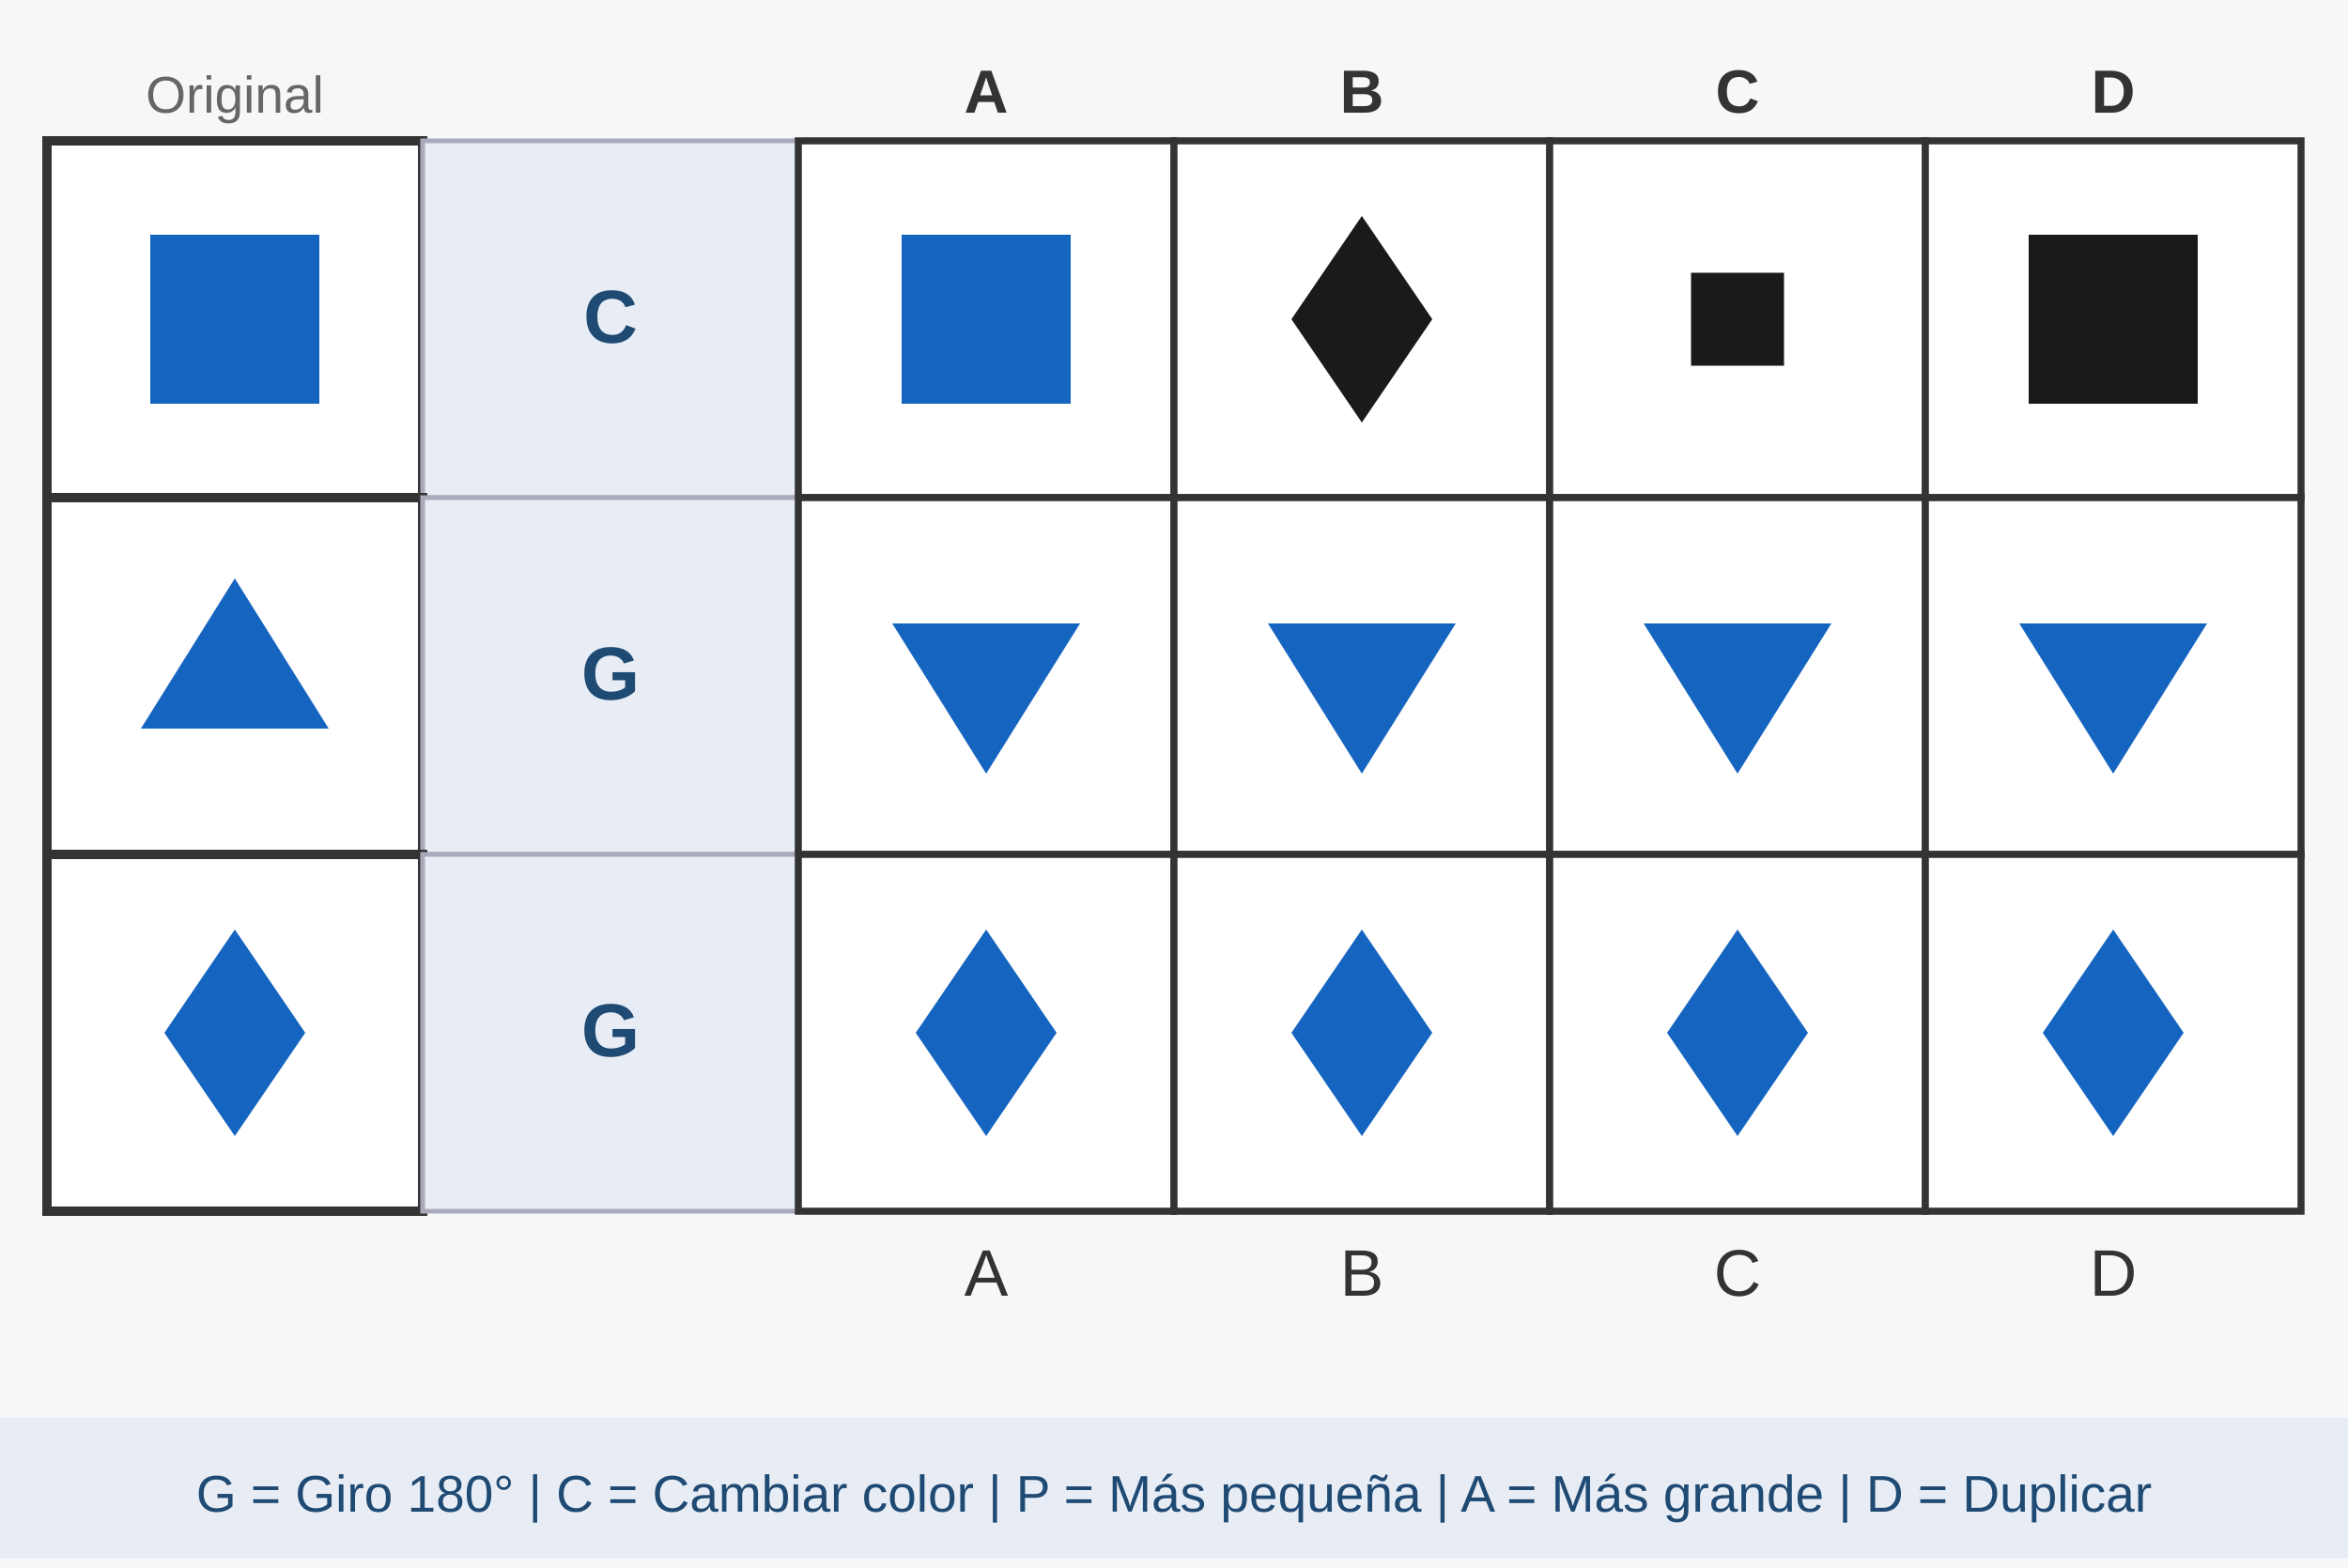
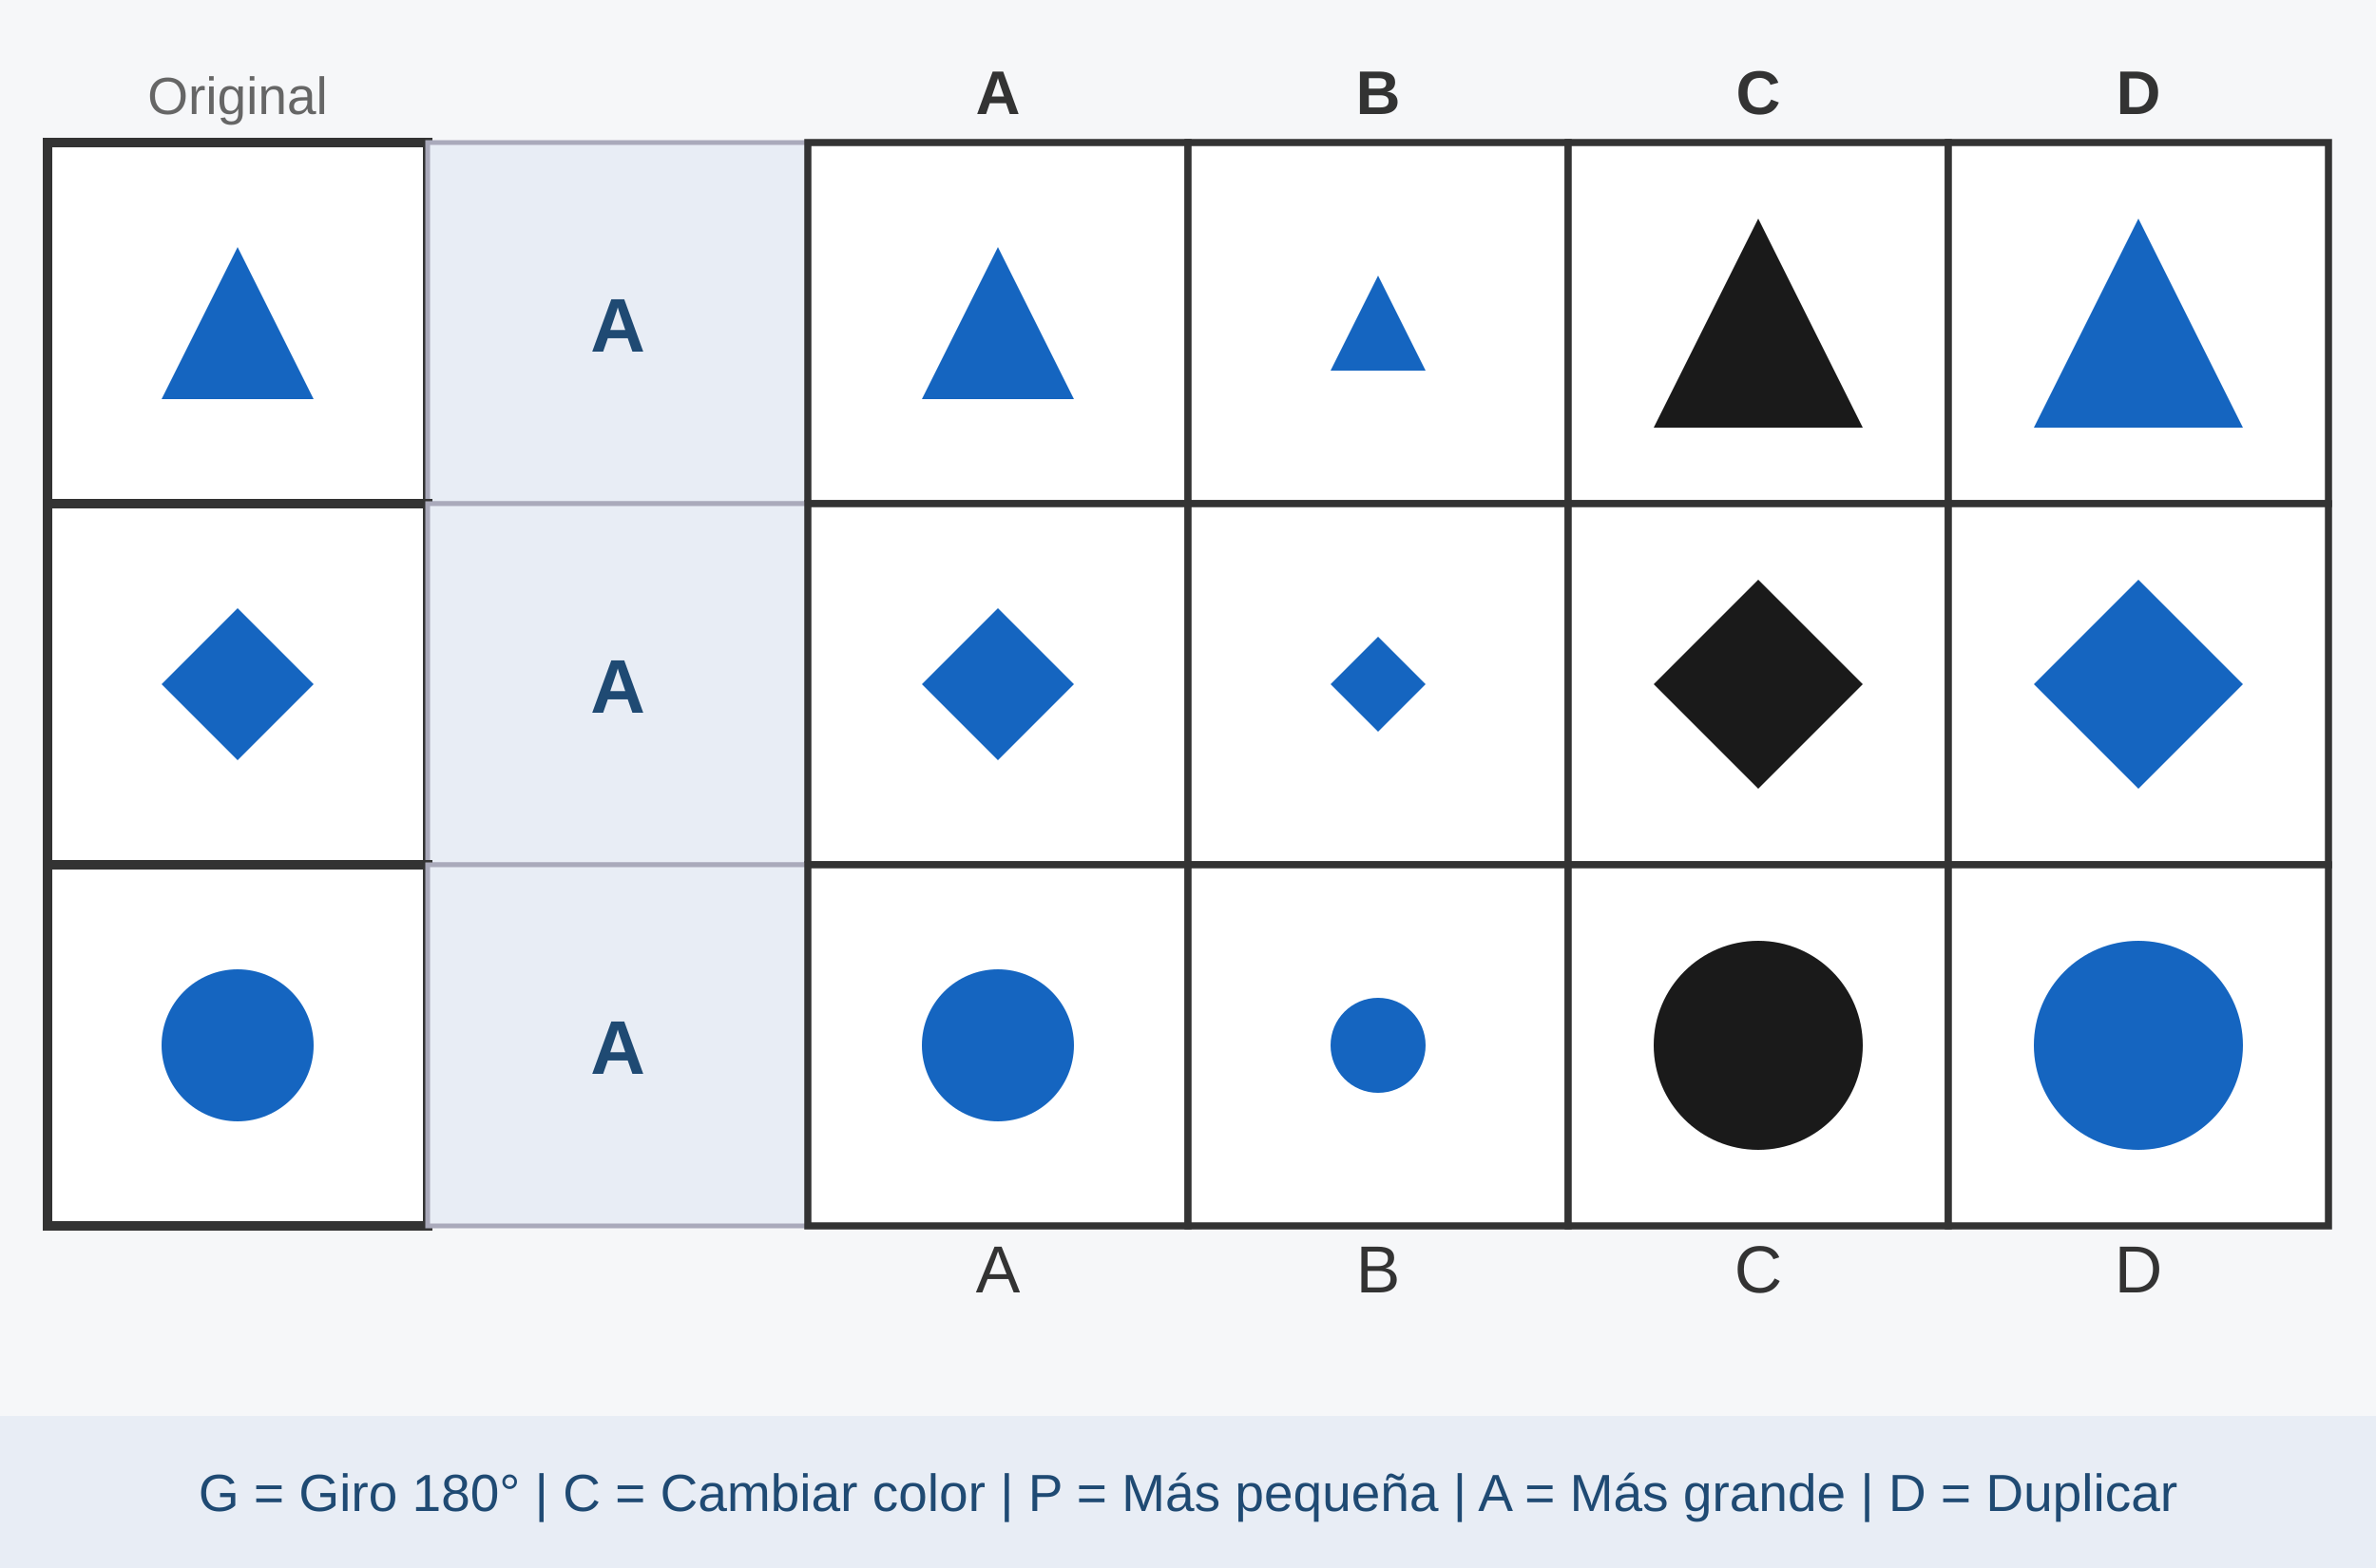
- <svg xmlns="http://www.w3.org/2000/svg" width="500" height="334" viewBox="0 0 500 334" font-family="Arial,sans-serif">
+ <svg xmlns="http://www.w3.org/2000/svg" width="500" height="330" viewBox="0 0 500 330" font-family="Arial,sans-serif">
  <rect width="100%" height="100%" fill="#f6f7f9" />
  <text x="50" y="24" font-size="11" fill="#666" text-anchor="middle">Original</text>
  <text x="210" y="24" font-size="13" font-weight="700" fill="#333" text-anchor="middle">A</text>
  <text x="290" y="24" font-size="13" font-weight="700" fill="#333" text-anchor="middle">B</text>
  <text x="370" y="24" font-size="13" font-weight="700" fill="#333" text-anchor="middle">C</text>
  <text x="450" y="24" font-size="13" font-weight="700" fill="#333" text-anchor="middle">D</text>
  <rect x="10" y="30" width="80" height="76" fill="white" stroke="#333" stroke-width="2" />
-   <rect x="32.0" y="50.0" width="36.0" height="36.0" fill="#1565C0" />
+   <polygon points="50.0,52.0 34.0,84.0 66.0,84.0" fill="#1565C0" />
  <rect x="90" y="30" width="80" height="76" fill="#e8edf5" stroke="#aab" stroke-width="1" />
-   <text x="130" y="73" font-size="16" font-weight="700" fill="#1f4a73" text-anchor="middle">C</text>
+   <text x="130" y="74" font-size="16" font-weight="700" fill="#1f4a73" text-anchor="middle">A</text>
  <rect x="170" y="30" width="80" height="76" fill="white" stroke="#333" stroke-width="1.5" />
-   <rect x="192.0" y="50.0" width="36.0" height="36.0" fill="#1565C0" />
+   <polygon points="210.0,52.0 194.0,84.0 226.0,84.0" fill="#1565C0" />
  <rect x="250" y="30" width="80" height="76" fill="white" stroke="#333" stroke-width="1.5" />
-   <polygon points="290.0,46.0 305.0,68.0 290.0,90.0 275.0,68.0" fill="#1a1a1a" />
+   <polygon points="290.0,58.0 280.0,78.0 300.0,78.0" fill="#1565C0" />
  <rect x="330" y="30" width="80" height="76" fill="white" stroke="#333" stroke-width="1.5" />
-   <rect x="360.1" y="58.1" width="19.8" height="19.8" fill="#1a1a1a" />
+   <polygon points="370.0,46.0 348.0,90.0 392.0,90.0" fill="#1a1a1a" />
  <rect x="410" y="30" width="80" height="76" fill="white" stroke="#333" stroke-width="1.5" />
-   <rect x="432.0" y="50.0" width="36.0" height="36.0" fill="#1a1a1a" />
+   <polygon points="450.0,46.0 428.0,90.0 472.0,90.0" fill="#1565C0" />
  <rect x="10" y="106" width="80" height="76" fill="white" stroke="#333" stroke-width="2" />
-   <polygon points="50.0,123.2 30.0,155.2 70.0,155.2" fill="#1565C0" />
+   <polygon points="50.0,128.0 66.0,144.0 50.0,160.0 34.0,144.0" fill="#1565C0" />
  <rect x="90" y="106" width="80" height="76" fill="#e8edf5" stroke="#aab" stroke-width="1" />
-   <text x="130" y="149" font-size="16" font-weight="700" fill="#1f4a73" text-anchor="middle">G</text>
+   <text x="130" y="150" font-size="16" font-weight="700" fill="#1f4a73" text-anchor="middle">A</text>
  <rect x="170" y="106" width="80" height="76" fill="white" stroke="#333" stroke-width="1.5" />
-   <polygon points="210.0,164.8 190.0,132.8 230.0,132.8" fill="#1565C0" />
+   <polygon points="210.0,128.0 226.0,144.0 210.0,160.0 194.0,144.0" fill="#1565C0" />
  <rect x="250" y="106" width="80" height="76" fill="white" stroke="#333" stroke-width="1.5" />
-   <polygon points="290.0,164.8 270.0,132.8 310.0,132.8" fill="#1565C0" />
+   <polygon points="290.0,134.0 300.0,144.0 290.0,154.0 280.0,144.0" fill="#1565C0" />
  <rect x="330" y="106" width="80" height="76" fill="white" stroke="#333" stroke-width="1.5" />
-   <polygon points="370.0,164.8 350.0,132.8 390.0,132.8" fill="#1565C0" />
+   <polygon points="370.0,122.0 392.0,144.0 370.0,166.0 348.0,144.0" fill="#1a1a1a" />
  <rect x="410" y="106" width="80" height="76" fill="white" stroke="#333" stroke-width="1.5" />
-   <polygon points="450.0,164.8 430.0,132.8 470.0,132.8" fill="#1565C0" />
+   <polygon points="450.0,122.0 472.0,144.0 450.0,166.0 428.0,144.0" fill="#1565C0" />
  <rect x="10" y="182" width="80" height="76" fill="white" stroke="#333" stroke-width="2" />
-   <polygon points="50.0,198.0 65.0,220.0 50.0,242.0 35.0,220.0" fill="#1565C0" />
+   <circle cx="50.0" cy="220.0" r="16" fill="#1565C0" />
  <rect x="90" y="182" width="80" height="76" fill="#e8edf5" stroke="#aab" stroke-width="1" />
-   <text x="130" y="225" font-size="16" font-weight="700" fill="#1f4a73" text-anchor="middle">G</text>
+   <text x="130" y="226" font-size="16" font-weight="700" fill="#1f4a73" text-anchor="middle">A</text>
  <rect x="170" y="182" width="80" height="76" fill="white" stroke="#333" stroke-width="1.5" />
-   <polygon points="210.0,198.0 225.0,220.0 210.0,242.0 195.0,220.0" fill="#1565C0" />
+   <circle cx="210.0" cy="220.0" r="16" fill="#1565C0" />
  <rect x="250" y="182" width="80" height="76" fill="white" stroke="#333" stroke-width="1.5" />
-   <polygon points="290.0,198.0 305.0,220.0 290.0,242.0 275.0,220.0" fill="#1565C0" />
+   <circle cx="290.0" cy="220.0" r="10" fill="#1565C0" />
  <rect x="330" y="182" width="80" height="76" fill="white" stroke="#333" stroke-width="1.5" />
-   <polygon points="370.0,198.0 385.0,220.0 370.0,242.0 355.0,220.0" fill="#1565C0" />
+   <circle cx="370.0" cy="220.0" r="22" fill="#1a1a1a" />
  <rect x="410" y="182" width="80" height="76" fill="white" stroke="#333" stroke-width="1.5" />
-   <polygon points="450.0,198.0 465.0,220.0 450.0,242.0 435.0,220.0" fill="#1565C0" />
-   <text x="210" y="276" font-size="14" font-weight="normal" fill="#333" text-anchor="middle">A</text>
-   <text x="290" y="276" font-size="14" font-weight="normal" fill="#333" text-anchor="middle">B</text>
-   <text x="370" y="276" font-size="14" font-weight="normal" fill="#333" text-anchor="middle">C</text>
-   <text x="450" y="276" font-size="14" font-weight="normal" fill="#333" text-anchor="middle">D</text>
-   <rect x="0" y="302" width="500" height="30" fill="#e8edf5" />
-   <text x="250" y="322" font-size="11" fill="#1f4a73" text-anchor="middle" font-family="Arial,sans-serif">G = Giro 180°  |  C = Cambiar color  |  P = Más pequeña  |  A = Más grande  |  D = Duplicar</text>
+   <circle cx="450.0" cy="220.0" r="22" fill="#1565C0" />
+   <text x="210" y="272" font-size="14" font-weight="normal" fill="#333" text-anchor="middle">A</text>
+   <text x="290" y="272" font-size="14" font-weight="normal" fill="#333" text-anchor="middle">B</text>
+   <text x="370" y="272" font-size="14" font-weight="normal" fill="#333" text-anchor="middle">C</text>
+   <text x="450" y="272" font-size="14" font-weight="normal" fill="#333" text-anchor="middle">D</text>
+   <rect x="0" y="298" width="500" height="32" fill="#e8edf5" />
+   <text x="250" y="318" font-size="11" fill="#1f4a73" text-anchor="middle" font-family="Arial,sans-serif">G = Giro 180°  |  C = Cambiar color  |  P = Más pequeña  |  A = Más grande  |  D = Duplicar</text>
</svg>
